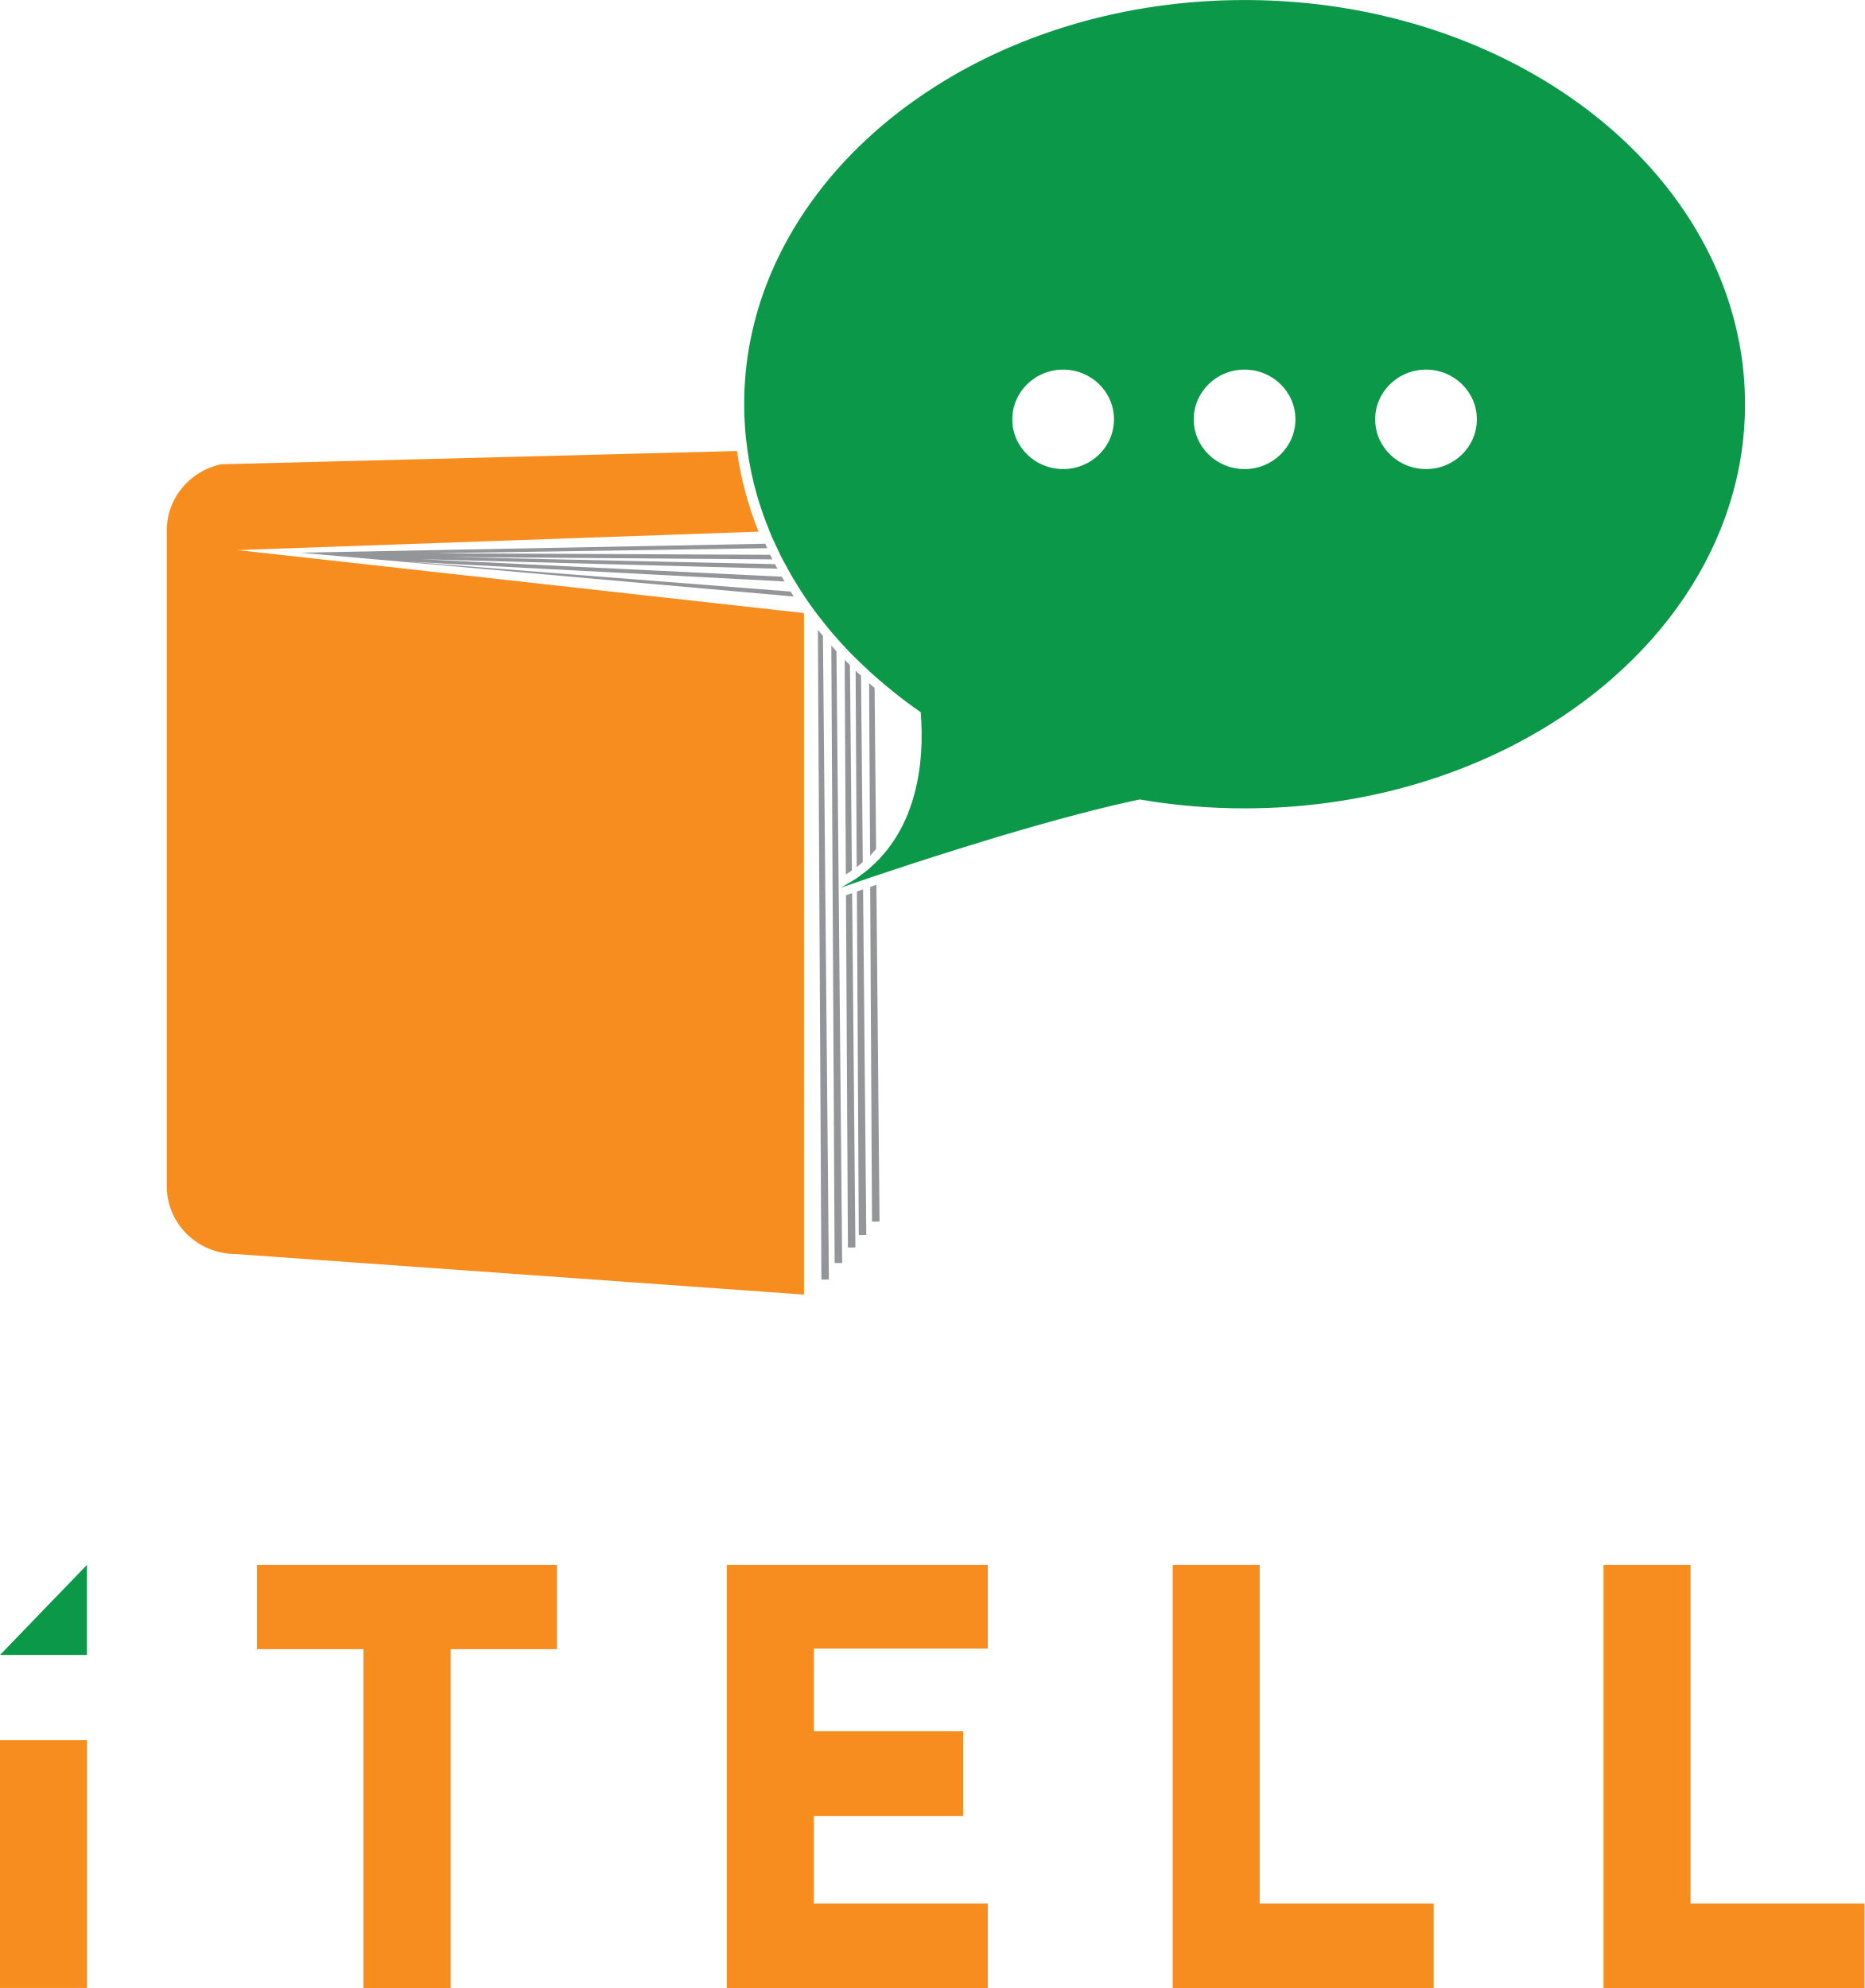
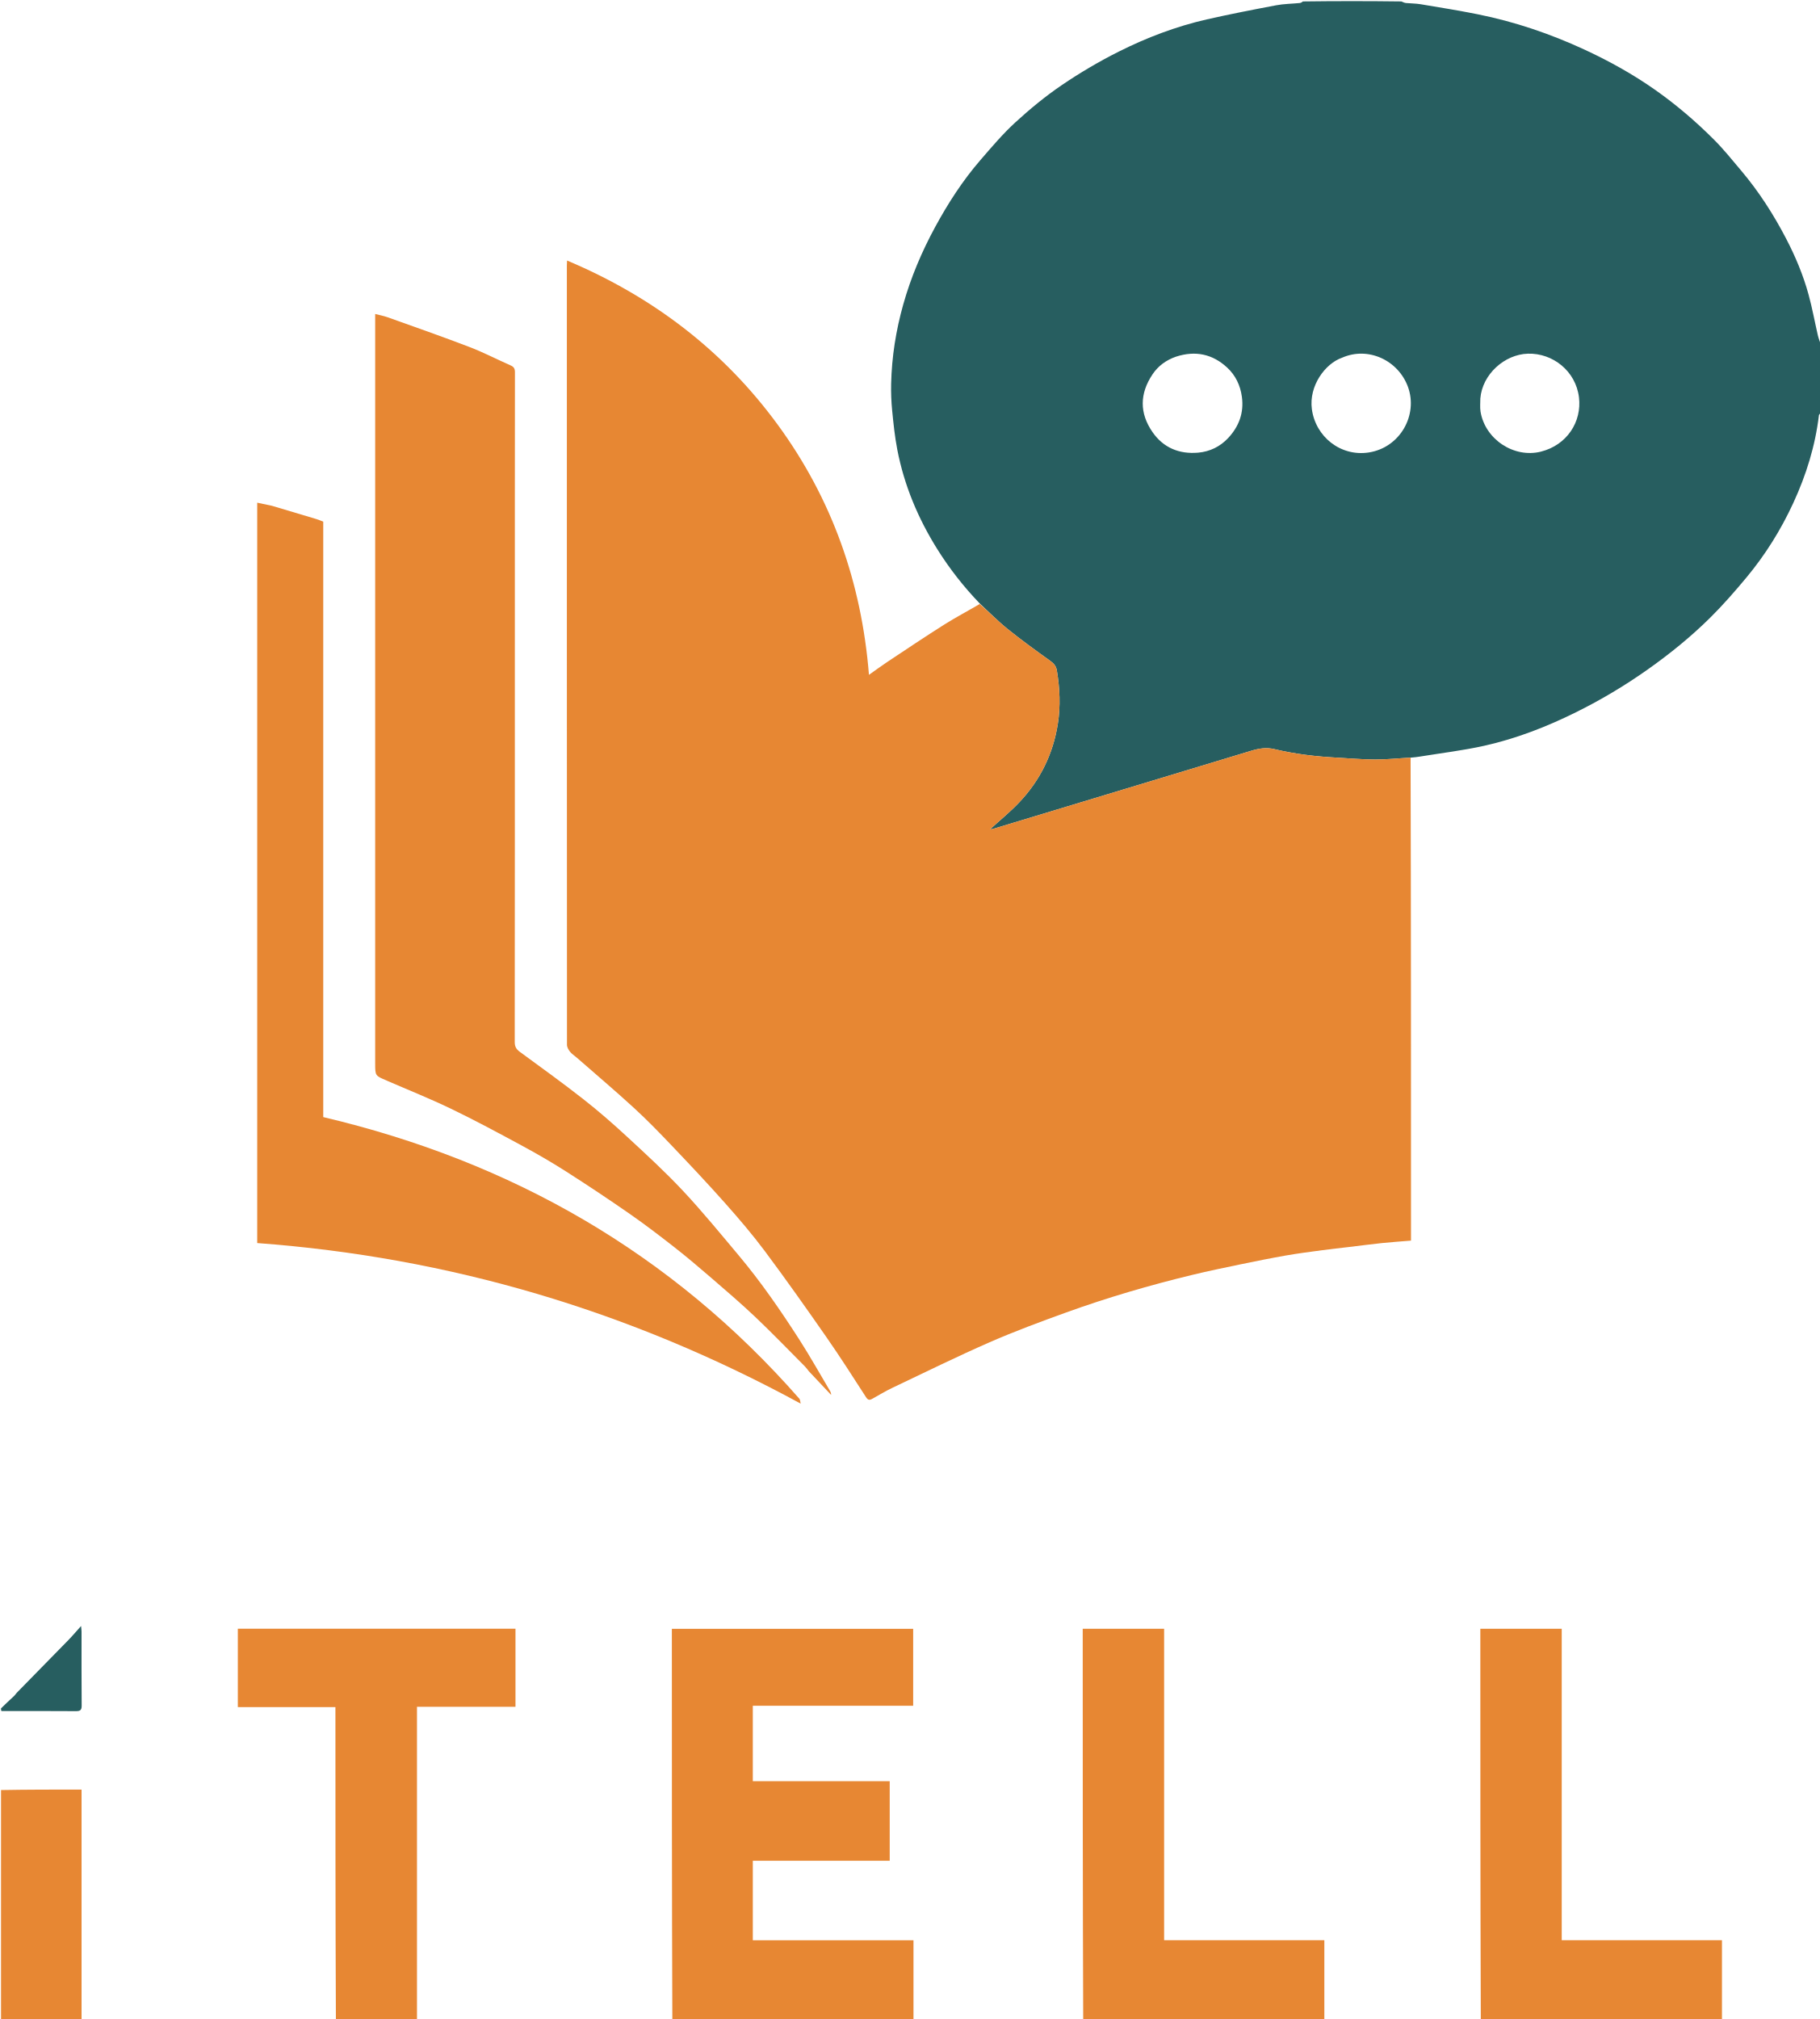
- <svg xmlns="http://www.w3.org/2000/svg" id="Layer_1" data-name="Layer 1" viewBox="0 0 504.58 538.07">
-   <defs>
-     <style>
-       .cls-1 {
-         fill: #0b9848;
-       }
- 
-       .cls-1, .cls-2, .cls-3 {
-         stroke-width: 0px;
-       }
- 
-       .cls-2 {
-         fill: #939598;
-       }
- 
-       .cls-3 {
-         fill: #f78d1e;
-       }
-     </style>
-   </defs>
-   <g>
-     <polygon class="cls-1" points="23.53 447.93 23.53 423.55 0 447.93 23.53 447.93" />
-     <path class="cls-3" d="m217.41,165.91l-153.16-17.03,141.02-4.99c-2.81-7.06-4.78-14.36-5.82-21.82-50.5,1.35-139.59,3.59-139.59,3.59-8.59,1.83-14.72,9.27-14.72,17.87v177.6c0,10.1,8.38,18.29,18.71,18.29l153.72,10.97v-184.25c-.06-.08-.11-.16-.16-.24Z" />
-   </g>
-   <g>
-     <path class="cls-2" d="m213.98,160.11l-103.44-8.08,101.05,5.31.74.04-.77-1.29-97.73-4.74,95.9,2.56.67.03-.66-1.25-87.85-1.93,86.52.63h.63s-.27-.55-.27-.55c-.04-.08-.08-.16-.13-.24-.04-.07-.08-.14-.11-.22l-.1-.22-91.58-.41,90.19-1.37h.6s-.54-1.21-.54-1.21l-125.79,2.42,132.72,11.8.78.07-.82-1.34Z" />
-     <path class="cls-2" d="m222.71,172.09l-.33-.39c-.11-.13-.22-.25-.33-.38l-.71-.86.95,175.49v.38s2.03-.01,2.03-.01l-1.61-174.09v-.14Z" />
-     <path class="cls-2" d="m226.37,176.28l-.1-.11c-.11-.11-.21-.23-.31-.35-.1-.12-.2-.23-.3-.34l-.69-.76.9,166.76v.38s2.04-.01,2.04-.01l-1.54-165.42v-.15Z" />
-     <path class="cls-2" d="m230.37,235.72l.17-.11-.52-55.43v-.16l-.11-.11c-.13-.13-.27-.27-.4-.4l-.92-.94.31,57.41v.71s.61-.39.61-.39c.29-.19.58-.38.86-.57Z" />
-     <polygon class="cls-2" points="230.6 241.72 228.94 242.3 229.46 337.27 229.46 337.65 231.49 337.64 230.61 242.27 230.6 241.72" />
-     <polygon class="cls-2" points="233.57 240.71 231.9 241.28 232.4 333.88 232.41 334.27 234.44 334.25 233.57 241.25 233.57 240.71" />
-     <path class="cls-2" d="m233.36,233.45l.13-.12-.47-50.28v-.16l-.44-.4c-.12-.11-.24-.22-.36-.33l-.67-.64.29,52.35v.8s.64-.5.64-.5c.29-.23.59-.47.87-.71Z" />
-     <polygon class="cls-2" points="237.18 240.03 237.17 239.49 235.49 240.06 235.98 330.26 235.99 330.65 238.02 330.63 237.18 240.03" />
-     <path class="cls-2" d="m236.99,229.9l.1-.11-.4-43.45v-.17s-.13-.11-.13-.11c-.11-.09-.22-.18-.33-.27-.13-.1-.25-.2-.37-.31l-.66-.58.26,46.67.77-.82c.26-.28.52-.55.77-.84Z" />
-   </g>
-   <g>
-     <g>
-       <rect class="cls-3" y="470.96" width="23.53" height="67.1" />
-       <polygon class="cls-3" points="69.5 446.36 98.34 446.36 98.34 538.07 121.95 538.07 121.95 446.36 150.73 446.36 150.73 423.55 69.5 423.55 69.5 446.36" />
-       <polygon class="cls-3" points="196.7 538.07 267.32 538.07 267.32 515.19 220.24 515.19 220.24 491.54 260.64 491.54 260.64 468.59 220.24 468.59 220.24 446.21 267.32 446.21 267.32 423.55 196.7 423.55 196.7 538.07" />
-       <polygon class="cls-3" points="340.9 423.55 317.36 423.55 317.36 538.07 387.98 538.07 387.98 515.19 340.9 515.19 340.9 423.55" />
-       <polygon class="cls-3" points="457.5 515.19 457.5 423.55 433.95 423.55 433.95 538.07 504.58 538.07 504.58 515.19 457.5 515.19" />
-     </g>
-     <path class="cls-1" d="m470.67,92.71c-1.37-7.24-3.62-14.25-6.66-20.95-1.52-3.35-3.23-6.62-5.14-9.81-1.9-3.19-3.99-6.29-6.25-9.3-6.79-9.02-15.14-17.18-24.76-24.24-3.21-2.35-6.55-4.58-10.03-6.68-3.48-2.1-7.08-4.07-10.8-5.89-20.47-10.05-44.51-15.83-70.22-15.83-16.36,0-32.04,2.34-46.56,6.64-6.22,1.84-12.23,4.04-17.99,6.56-5.76,2.53-11.26,5.38-16.47,8.53-3.48,2.1-6.82,4.33-10.03,6.68-3.21,2.35-6.27,4.83-9.19,7.42-5.83,5.18-11.05,10.81-15.57,16.83-2.26,3.01-4.35,6.11-6.25,9.3-1.9,3.19-3.62,6.46-5.14,9.81-.76,1.67-1.47,3.37-2.13,5.08-1.32,3.42-2.44,6.92-3.34,10.48-.45,1.78-.85,3.58-1.19,5.39-1.03,5.43-1.56,10.99-1.56,16.66,0,2.09.07,4.16.22,6.22.15,2.16.39,4.29.69,6.41.56,3.95,1.38,7.85,2.45,11.66.97,3.44,2.17,6.81,3.53,10.12.18.45.34.9.53,1.35.35.81.75,1.59,1.12,2.39.07.15.14.3.21.45.41.87.79,1.75,1.22,2.61.01.03.02.05.04.08.07.13.15.26.21.39.36.71.77,1.41,1.15,2.11.09.16.17.32.26.48.55,1.01,1.1,2.02,1.69,3.02.1.17.21.33.32.5.73,1.22,1.48,2.43,2.27,3.62.12.18.22.36.34.54,1.14,1.7,2.33,3.37,3.57,5.02.17.22.36.44.53.66.18.23.38.46.56.7,1,1.28,2.01,2.55,3.07,3.79.19.22.4.44.59.66.99,1.13,1.99,2.26,3.03,3.36.21.22.42.45.63.67.76.79,1.56,1.56,2.34,2.33.22.22.44.44.66.66.97.94,1.96,1.86,2.96,2.78.23.21.46.41.69.62,4.03,3.6,8.31,7.02,12.89,10.16.07.81.12,1.65.17,2.53.02.44.03.92.04,1.37.01.45.04.89.04,1.36,0,.65,0,1.33-.01,2,0,.31,0,.6,0,.91-.02.76-.07,1.54-.11,2.33-.01.25-.02.48-.04.73-.06.84-.15,1.69-.24,2.55-.02.21-.04.41-.06.62-.11.9-.25,1.81-.41,2.73-.03.17-.05.34-.08.52-.16.92-.36,1.84-.58,2.77-.04.18-.07.35-.11.53-.22.93-.49,1.85-.77,2.78-.05.18-.1.36-.15.53-.29.91-.62,1.81-.97,2.72-.07.19-.13.39-.21.58-.35.88-.76,1.75-1.18,2.62-.1.21-.18.42-.29.62-.43.85-.91,1.68-1.4,2.5-.13.22-.24.44-.38.65-.5.8-1.05,1.57-1.62,2.35-.17.23-.32.46-.49.69-.57.74-1.2,1.46-1.84,2.17-.21.24-.41.48-.63.71-.35.37-.72.72-1.09,1.07-.28.27-.58.54-.88.8-.03.03-.06.06-.1.09-.27.24-.52.49-.79.73-.58.49-1.2.94-1.82,1.41-.15.11-.31.23-.47.34-.14.1-.26.21-.41.31-.19.14-.38.28-.58.41-.48.33-1,.63-1.51.94-.28.17-.58.33-.86.5-.04.03-.09.05-.13.08-.33.19-.62.4-.96.58v-.03c-.26.14-.5.3-.77.44,0,0,.28-.1.77-.27.09-.03.22-.08.33-.11.06-.02.11-.04.18-.06.18-.06.38-.13.59-.2.1-.03.19-.07.29-.1.01,0,.02,0,.03-.01.17-.06.35-.12.54-.19.06-.02.13-.04.19-.07.18-.06.35-.12.55-.19.08-.03.19-.06.27-.09.34-.12.68-.23,1.07-.37.08-.03.18-.06.26-.09.2-.07.41-.14.62-.21s.4-.14.62-.21c.12-.04.26-.09.38-.13.54-.18,1.11-.38,1.71-.58.29-.1.59-.2.89-.3.27-.09.54-.18.81-.27.14-.05.28-.09.42-.14.56-.19,1.14-.38,1.73-.58.13-.04.26-.09.4-.13.63-.21,1.27-.42,1.93-.64.16-.05.32-.11.49-.16.61-.2,1.23-.41,1.86-.61.24-.08.48-.16.72-.24.64-.21,1.3-.42,1.96-.64.19-.06.38-.12.57-.19.7-.23,1.41-.46,2.14-.69.22-.07.44-.14.66-.21.71-.23,1.42-.46,2.15-.69.24-.08.48-.15.73-.23.73-.23,1.47-.47,2.21-.71.25-.08.49-.16.74-.23.85-.27,1.71-.54,2.57-.81.14-.04.27-.08.41-.13,1.01-.32,2.03-.64,3.07-.96.02,0,.03,0,.05-.01,2.14-.66,4.32-1.33,6.54-2,.01,0,.03,0,.04-.01,1.07-.32,2.15-.65,3.23-.97.15-.04.3-.09.45-.13.93-.28,1.86-.55,2.79-.82.29-.08.58-.17.86-.25.81-.24,1.61-.47,2.42-.7.34-.1.68-.19,1.02-.29.74-.21,1.48-.42,2.23-.63.4-.11.8-.23,1.2-.34.71-.2,1.41-.4,2.12-.59.39-.11.78-.22,1.18-.32.7-.19,1.41-.38,2.11-.57.4-.11.81-.22,1.21-.33.69-.18,1.37-.36,2.05-.54.4-.11.81-.21,1.21-.32.68-.18,1.36-.35,2.03-.52.4-.1.79-.2,1.18-.3.66-.17,1.32-.33,1.98-.49.4-.1.8-.2,1.19-.29.68-.16,1.34-.32,2.01-.48.36-.08.72-.17,1.07-.25.72-.17,1.43-.33,2.14-.49.29-.07.59-.13.87-.2.99-.22,1.96-.43,2.92-.63,9.16,1.58,18.66,2.41,28.4,2.41,16.36,0,32.04-2.34,46.56-6.64,4.15-1.23,8.2-2.61,12.15-4.15,3.95-1.54,7.79-3.22,11.51-5.05,5.58-2.74,10.9-5.8,15.92-9.14,5.02-3.34,9.73-6.97,14.1-10.86,7.29-6.47,13.62-13.66,18.83-21.41,10.42-15.5,16.34-33.26,16.34-52.13,0-5.66-.53-11.22-1.56-16.66Zm-182.96,34.25c-7.6,0-13.76-6.03-13.76-13.46s6.16-13.46,13.76-13.46,13.76,6.03,13.76,13.46-6.16,13.46-13.76,13.46Zm49.1,0c-7.6,0-13.76-6.03-13.76-13.46s6.16-13.46,13.76-13.46,13.76,6.03,13.76,13.46-6.16,13.46-13.76,13.46Zm49.1,0c-7.6,0-13.76-6.03-13.76-13.46s6.16-13.46,13.76-13.46,13.76,6.03,13.76,13.46-6.16,13.46-13.76,13.46Z" />
-   </g>
+ <svg xmlns="http://www.w3.org/2000/svg" version="1.1" id="Layer_1" x="0px" y="0px" width="100%" viewBox="0 0 1785 1980" enable-background="new 0 0 1785 1980" xml:space="preserve">
+   <path fill="#275E60" opacity="1" stroke="none" d=" M961.164,592.004   C945.376,575.615 931.383,557.786 919.328,538.514   C900.472,508.369 886.888,475.979 880.125,440.997   C877.687,428.383 876.368,415.525 875.097,402.723   C874.23,393.987 873.885,385.145 874.084,376.368   C874.68,349.974 878.787,324.086 885.935,298.653   C893.411,272.056 904.135,246.785 917.276,222.579   C929.921,199.287 944.295,177.036 961.674,156.945   C972.631,144.279 983.517,131.378 995.822,120.096   C1010.166,106.946 1025.332,94.431 1041.408,83.505   C1059.281,71.358 1078.067,60.284 1097.385,50.597   C1124.904,36.798 1153.732,25.845 1183.854,18.994   C1206.365,13.874 1229.045,9.464 1251.734,5.181   C1259.335,3.746 1267.198,3.711 1274.933,2.948   C1275.976,2.845 1276.967,2.217 1277.991,1.416   C1310.021,1 1342.042,1 1374.541,1.416   C1376.366,2.221 1377.692,2.825 1379.064,2.958   C1383.838,3.42 1388.689,3.357 1393.402,4.145   C1412.099,7.268 1430.83,10.266 1449.411,13.996   C1485.522,21.245 1520.242,32.996 1553.647,48.412   C1578.16,59.725 1601.735,72.793 1623.873,88.402   C1644.232,102.757 1663.073,118.902 1680.671,136.42   C1690.498,146.202 1699.236,157.102 1708.19,167.729   C1725.411,188.167 1739.745,210.553 1752.054,234.237   C1761.149,251.736 1768.761,269.903 1773.962,288.924   C1777.566,302.103 1780.001,315.6 1783.082,328.926   C1783.795,332.01 1785.014,334.978 1786,338   C1786,360.021 1786,382.042 1786,404.531   C1785.348,405.739 1784.21,406.421 1784.114,407.227   C1780.505,437.365 1771.614,465.925 1758.904,493.416   C1746.76,519.679 1731.573,544.047 1713.099,566.247   C1701.771,579.861 1690.076,593.275 1677.501,605.723   C1658.566,624.469 1637.867,641.224 1616.061,656.633   C1593.712,672.426 1570.292,686.386 1545.815,698.503   C1517,712.767 1487.061,724.428 1455.654,731.403   C1434.765,736.043 1413.408,738.572 1392.257,742.027   C1389.816,742.426 1387.356,742.705 1384.027,742.978   C1371.767,743.609 1360.384,744.856 1349.001,744.847   C1336.455,744.836 1323.91,743.675 1311.364,743.01   C1290.734,741.915 1270.236,739.504 1250.161,734.699   C1242.068,732.762 1234.899,733.954 1227.335,736.249   C1142.919,761.86 1058.472,787.368 974.026,812.876   C972.94,813.203 971.747,813.174 971.133,813.248   C980.59,804.603 990.621,796.424 999.483,787.131   C1020.237,765.369 1033.009,739.323 1037.626,709.614   C1040.312,692.328 1039.521,674.935 1036.647,657.633   C1035.896,653.108 1033.612,650.559 1029.965,647.953   C1015.888,637.895 1001.86,627.722 988.391,616.876   C978.836,609.181 970.207,600.336 961.164,592.004  M1316.326,350.826   C1299.771,356.585 1283.738,378.422 1286.746,401.151   C1290.335,428.267 1314.966,447.988 1342.572,443.726   C1373.377,438.97 1390.977,406.985 1381.09,379.612   C1371.561,353.23 1341.884,339.505 1316.326,350.826  M1153.381,349.817   C1143.873,353.135 1136.012,358.801 1130.437,367.151   C1117.815,386.051 1117.556,405.042 1130.385,423.65   C1141.011,439.063 1156.548,445.516 1175.152,443.923   C1186.779,442.927 1196.961,437.877 1204.775,429.453   C1215.178,418.24 1220.278,404.917 1218.119,389.13   C1216.566,377.78 1211.799,368.01 1203.707,360.502   C1189.566,347.382 1172.777,343.477 1153.381,349.817  M1452.001,390.744   C1452.038,395.071 1451.51,399.491 1452.204,403.711   C1456.662,430.802 1484.978,449.578 1511.44,442.902   C1537.069,436.436 1551.618,413.579 1548.762,389.751   C1545.661,363.871 1522.999,346.093 1498.569,346.853   C1475.742,347.563 1453.959,367.032 1452.001,390.744  z" />
+   <path fill="#E78733" opacity="1" stroke="none" d=" M659.469,1981   C659,1853.226 659,1725.451 659,1597.338   C737.971,1597.338 816.676,1597.338 895.691,1597.338   C895.691,1622.374 895.691,1647.424 895.691,1672.808   C843.323,1672.808 791.063,1672.808 738.402,1672.808   C738.402,1697.519 738.402,1721.904 738.402,1746.802   C782.944,1746.802 827.658,1746.802 872.685,1746.802   C872.685,1773.029 872.685,1798.745 872.685,1824.801   C828.001,1824.801 783.406,1824.801 738.406,1824.801   C738.406,1850.849 738.406,1876.565 738.406,1902.792   C790.602,1902.792 842.981,1902.792 896,1902.792   C896,1928.886 896,1954.474 896,1980.531   C817.312,1981 738.625,1981 659.469,1981  z" />
+   <path fill="#E78733" opacity="1" stroke="none" d=" M329.469,1981   C329,1878.886 329,1776.772 329,1674.142   C297.002,1674.142 265.284,1674.142 233.285,1674.142   C233.285,1648.243 233.285,1622.86 233.285,1597.238   C324.053,1597.238 414.638,1597.238 505.611,1597.238   C505.611,1622.546 505.611,1647.93 505.611,1673.833   C473.695,1673.833 441.643,1673.833 409,1673.833   C409,1776.253 409,1878.158 409,1980.531   C382.646,1981 356.292,1981 329.469,1981  z" />
+   <path fill="#E78733" opacity="1" stroke="none" d=" M1062.469,1981   C1062,1853.203 1062,1725.406 1062,1597.305   C1088.721,1597.305 1115.109,1597.305 1141.841,1597.305   C1141.841,1699.04 1141.841,1800.641 1141.841,1902.764   C1194.235,1902.764 1246.291,1902.764 1299,1902.764   C1299,1928.876 1299,1954.469 1299,1980.531   C1220.312,1981 1141.625,1981 1062.469,1981  z" />
+   <path fill="#E78733" opacity="1" stroke="none" d=" M1452.469,1981   C1452,1853.203 1452,1725.406 1452,1597.305   C1478.721,1597.305 1505.109,1597.305 1531.841,1597.305   C1531.841,1699.04 1531.841,1800.641 1531.841,1902.764   C1584.235,1902.764 1636.291,1902.764 1689,1902.764   C1689,1928.876 1689,1954.469 1689,1980.531   C1610.312,1981 1531.625,1981 1452.469,1981  z" />
+   <path fill="#E78733" opacity="1" stroke="none" d=" M1,1755.469   C27.13,1755 53.26,1755 80,1755   C80,1830.242 80,1905.152 80,1980.531   C53.704,1981 27.409,1981 1,1981   C1,1905.979 1,1830.958 1,1755.469  z" />
+   <path fill="#275E60" opacity="1" stroke="none" d=" M1,1675.375   C5.316,1671.045 9.655,1667.116 13.929,1663.117   C14.884,1662.223 15.533,1661.009 16.453,1660.069   C33.331,1642.827 50.262,1625.636 67.098,1608.353   C71.112,1604.233 74.824,1599.819 79.523,1594.599   C79.76,1597.329 79.983,1598.715 79.984,1600.101   C80.005,1624.26 79.88,1648.419 80.105,1672.575   C80.147,1677.115 78.678,1678.122 74.411,1678.089   C50.255,1677.904 26.096,1678 1.469,1678   C1,1677.25 1,1676.5 1,1675.375  z" />
+   <path fill="#E78733" opacity="1" stroke="none" d=" M960.988,592.32   C970.207,600.336 978.836,609.181 988.391,616.876   C1001.86,627.722 1015.888,637.895 1029.965,647.953   C1033.612,650.559 1035.896,653.108 1036.647,657.633   C1039.521,674.935 1040.312,692.328 1037.626,709.614   C1033.009,739.323 1020.237,765.369 999.483,787.131   C990.621,796.424 980.59,804.603 971.133,813.248   C971.747,813.174 972.94,813.203 974.026,812.876   C1058.472,787.368 1142.919,761.86 1227.335,736.249   C1234.899,733.954 1242.068,732.762 1250.161,734.699   C1270.236,739.504 1290.734,741.915 1311.364,743.01   C1323.91,743.675 1336.455,744.836 1349.001,744.847   C1360.384,744.856 1371.767,743.609 1383.592,743.016   C1384.023,898.765 1384.012,1054.414 1384,1210.063   C1384,1212.195 1384,1214.327 1384,1216.656   C1374.322,1217.458 1364.996,1218.073 1355.708,1219.041   C1344.8,1220.178 1333.926,1221.627 1323.035,1222.93   C1314.416,1223.961 1305.779,1224.867 1297.177,1226.025   C1285.357,1227.618 1273.511,1229.107 1261.769,1231.167   C1246.542,1233.837 1231.377,1236.89 1216.237,1240.027   C1200.634,1243.26 1185.023,1246.503 1169.538,1250.247   C1127.679,1260.367 1086.367,1272.444 1045.867,1287.078   C1020.52,1296.237 995.184,1305.606 970.512,1316.41   C938.429,1330.461 906.976,1345.958 875.333,1361.002   C868.574,1364.215 862.142,1368.12 855.597,1371.774   C852.888,1373.287 851.381,1373.2 849.38,1370.094   C836.594,1350.237 823.842,1330.339 810.351,1310.961   C790.696,1282.728 770.832,1254.62 750.266,1227.05   C738.119,1210.767 724.855,1195.26 711.356,1180.059   C694.334,1160.892 676.732,1142.228 659.05,1123.661   C646.943,1110.948 634.686,1098.321 621.757,1086.461   C603.444,1069.662 584.453,1053.603 565.745,1037.236   C563.519,1035.289 560.916,1033.66 559.098,1031.393   C557.597,1029.522 556.125,1026.926 556.124,1024.651   C555.992,769.847 556,515.042 556.008,260.238   C556.008,258.934 556.121,257.631 556.22,255.498   C640.016,290.829 709.632,343.677 763.06,416.802   C816.167,489.489 845.061,571.382 852.332,661.808   C858.524,657.439 864.418,653.063 870.525,649.011   C888.98,636.768 907.36,624.401 926.082,612.577   C937.359,605.455 949.216,599.252 960.988,592.32  z" />
+   <path fill="#E78733" opacity="1" stroke="none" d=" M793.261,1344.646   C791.931,1342.954 790.912,1341.449 789.651,1340.184   C773.534,1324.016 757.694,1307.553 741.144,1291.84   C727.054,1278.463 712.255,1265.82 697.546,1253.111   C685.753,1242.923 673.852,1232.834 661.585,1223.228   C647.192,1211.956 632.643,1200.835 617.635,1190.406   C597.045,1176.098 576.154,1162.198 555.018,1148.708   C540.891,1139.691 526.326,1131.301 511.58,1123.326   C488.762,1110.987 465.894,1098.677 442.536,1087.414   C421.901,1077.464 400.568,1068.963 379.544,1059.82   C379.392,1059.754 379.258,1059.646 379.105,1059.582   C368,1054.965 368,1054.965 368,1042.844   C368,800.223 368,557.602 368,314.982   C368,312.829 368,310.677 368,307.904   C372.385,309.051 376.471,309.798 380.33,311.18   C407.078,320.757 433.915,330.112 460.44,340.278   C474.243,345.568 487.432,352.445 500.981,358.419   C504.122,359.804 505.089,361.614 505.085,365.05   C504.977,453.533 505,542.016 505,630.5   C505,760.975 505.026,891.45 504.89,1021.925   C504.885,1026.438 506.385,1028.971 509.933,1031.563   C530.887,1046.873 551.943,1062.072 572.359,1078.08   C587.092,1089.632 601.25,1101.987 615.005,1114.698   C633.653,1131.929 652.418,1149.143 669.757,1167.653   C688.844,1188.028 706.565,1209.702 724.53,1231.104   C746.386,1257.142 765.642,1285.118 784.002,1313.674   C794.385,1329.823 803.759,1346.62 813.589,1363.125   C814.407,1364.498 815.238,1365.864 815.236,1367.985   C807.977,1360.305 800.718,1352.625 793.261,1344.646  z" />
+   <path fill="#E78733" opacity="1" stroke="none" d=" M266.817,496.044   C281.543,500.374 295.852,504.65 310.142,508.987   C312.431,509.682 314.638,510.651 317.061,511.56   C317.061,706.308 317.061,900.914 317.061,1095.513   C501.644,1139.031 658.646,1228.717 784.072,1371.727   C784.873,1372.641 784.801,1374.321 785.36,1376.525   C618.375,1285.663 441.131,1233.001 252.291,1219.055   C252.291,976.889 252.291,735.043 252.291,492.973   C257.206,494.031 261.8,495.021 266.817,496.044  z" />
</svg>
